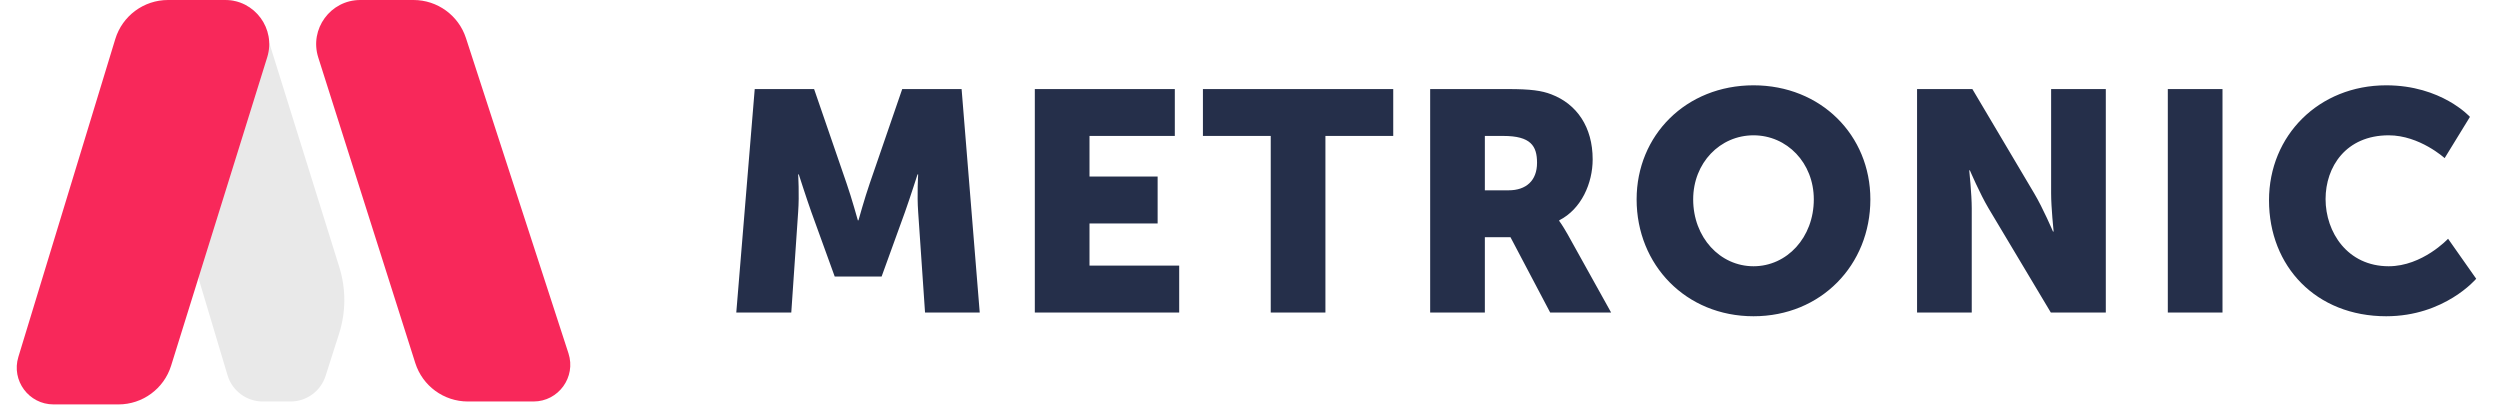
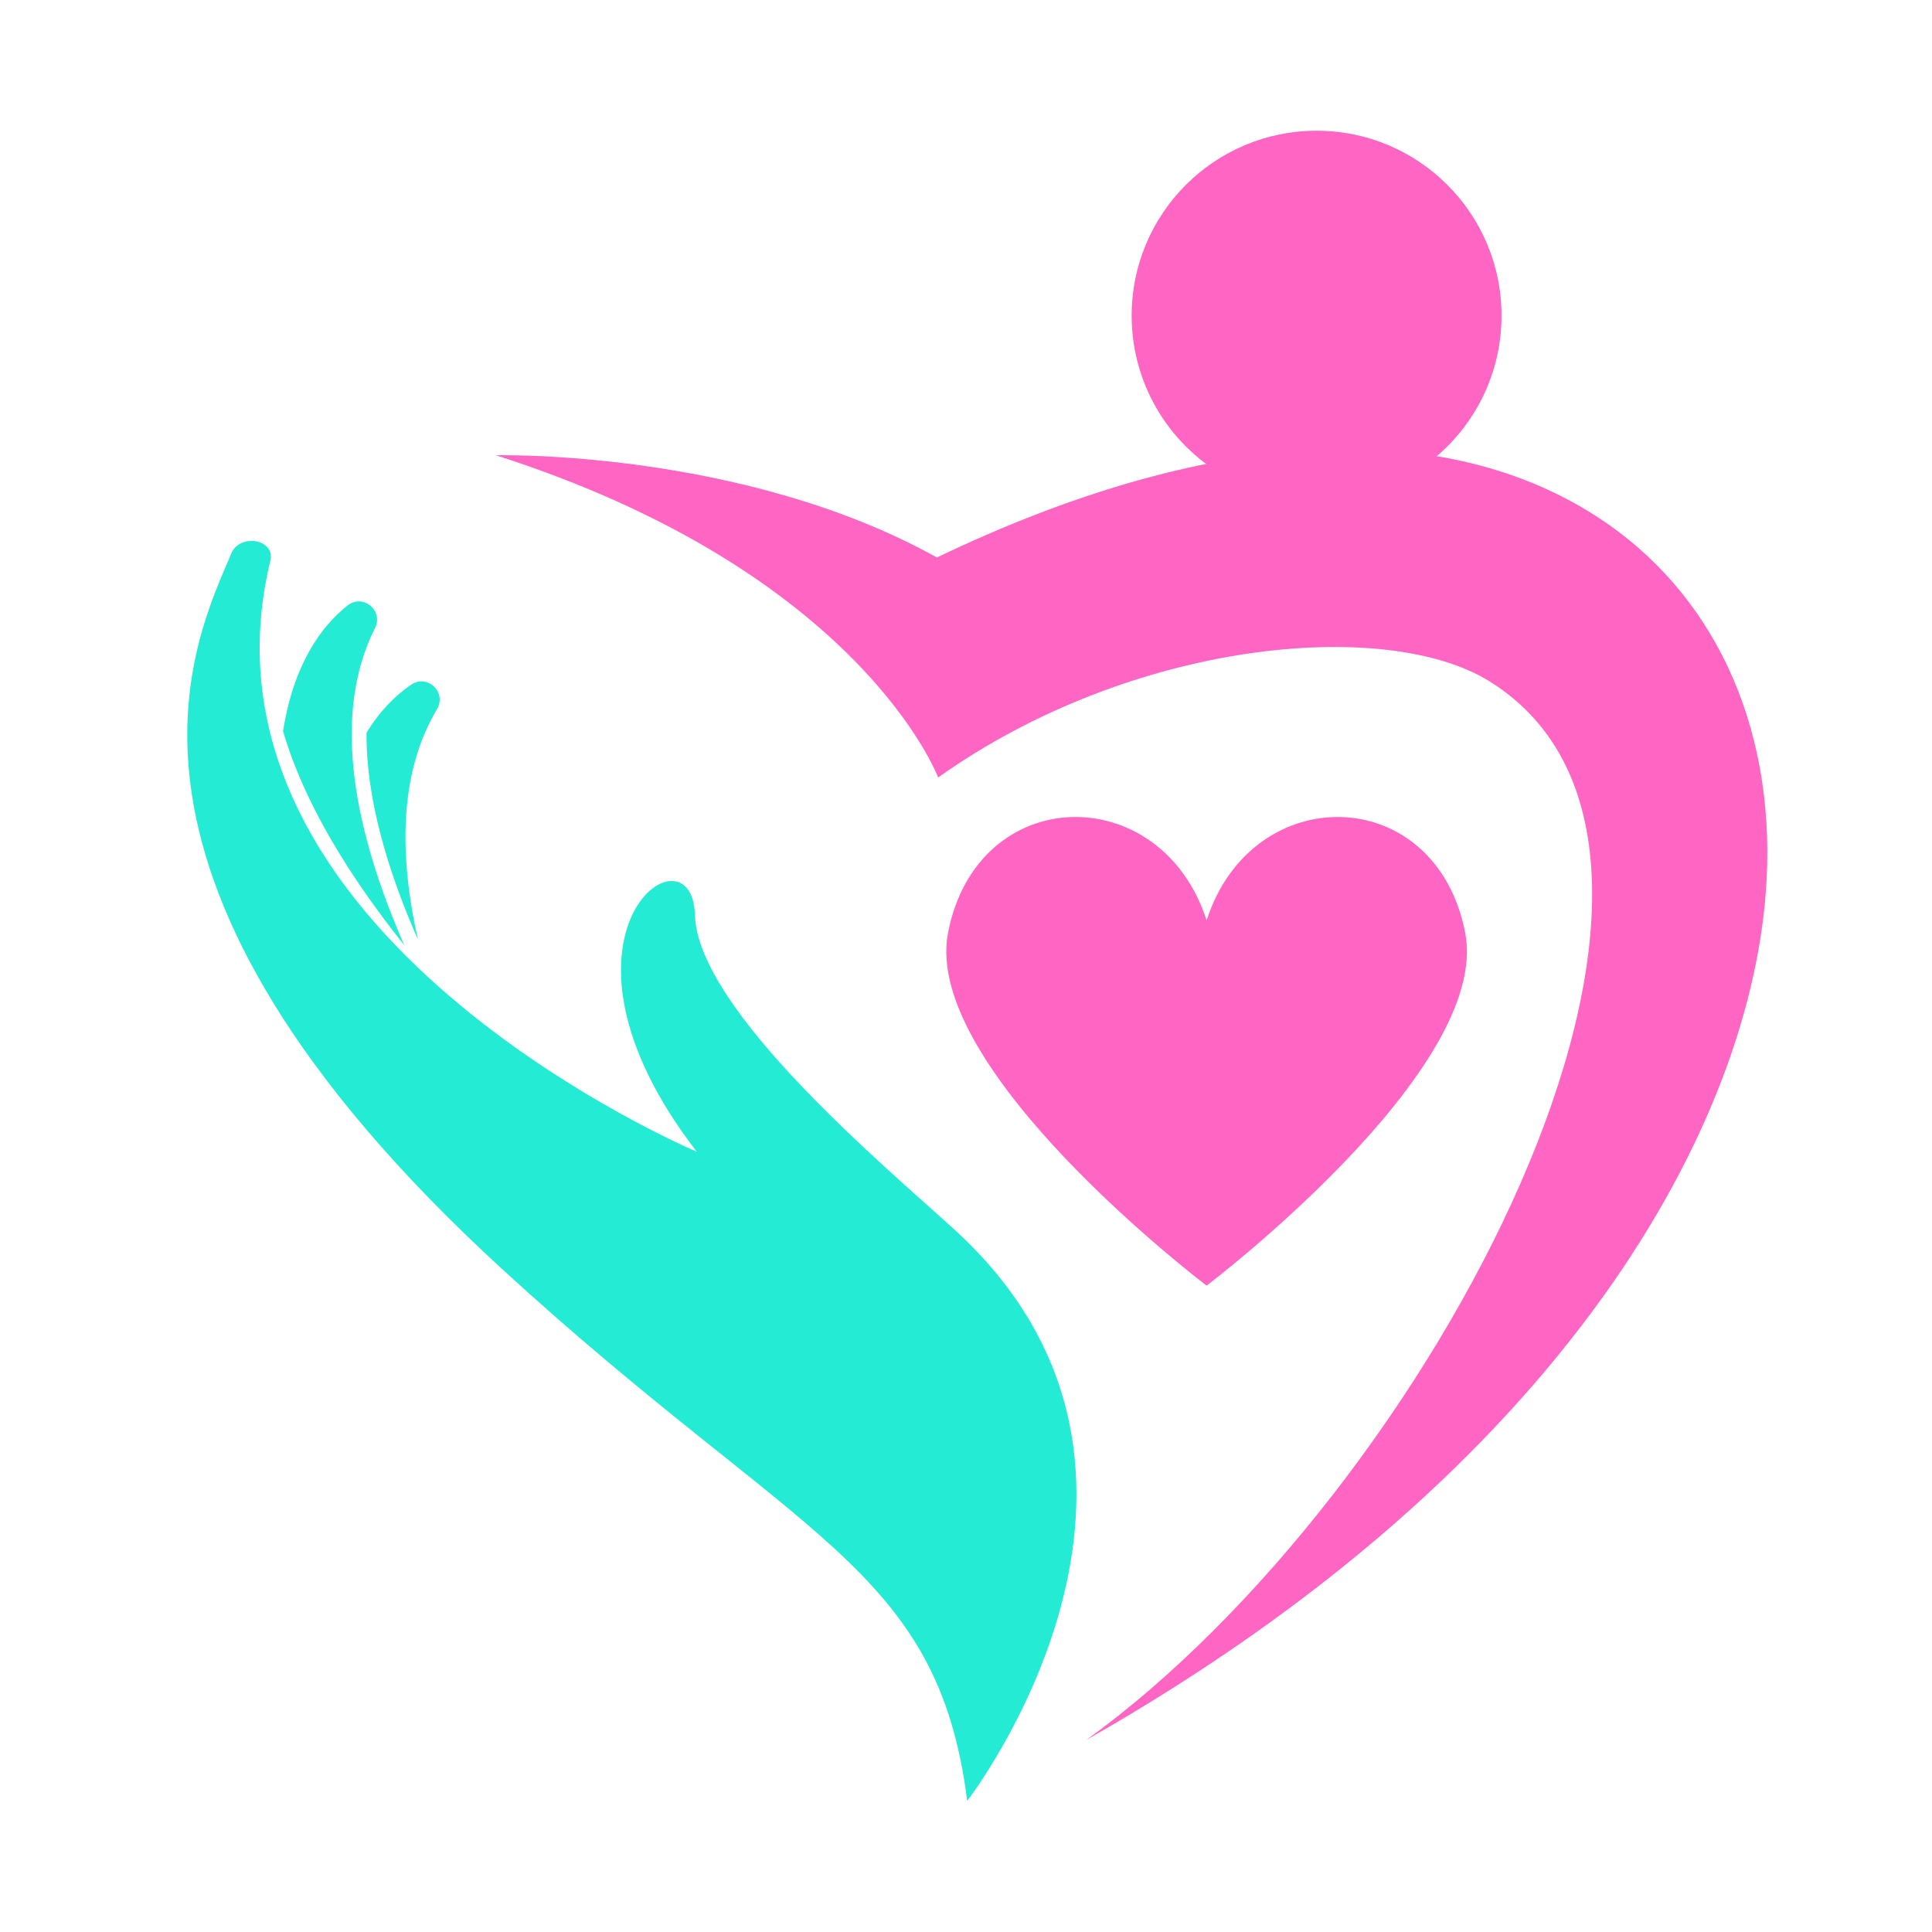
- <svg xmlns="http://www.w3.org/2000/svg" width="136" height="22" viewBox="0 0 136 22" fill="none">
-   <path d="M40.054 17H43.046L43.42 11.526C43.488 10.608 43.42 9.486 43.42 9.486H43.454C43.454 9.486 43.862 10.761 44.134 11.526L45.409 15.045H47.959L49.234 11.526C49.506 10.761 49.914 9.486 49.914 9.486H49.948C49.948 9.486 49.88 10.608 49.948 11.526L50.322 17H53.297L52.311 4.845H49.081L47.313 9.979C47.041 10.761 46.701 11.985 46.701 11.985H46.667C46.667 11.985 46.327 10.761 46.055 9.979L44.287 4.845H41.057L40.054 17ZM56.294 17H64.148V14.45H59.269V12.155H62.975V9.605H59.269V7.395H63.91V4.845H56.294V17ZM69.128 17H72.103V7.395H75.792V4.845H65.439V7.395H69.128V17ZM77.801 17H80.776V12.903H82.17L84.329 17H87.644L85.281 12.75C84.992 12.24 84.822 12.019 84.822 12.019V11.985C86.029 11.373 86.641 9.962 86.641 8.67C86.641 6.902 85.774 5.661 84.397 5.134C83.87 4.93 83.275 4.845 82.034 4.845H77.801V17ZM80.776 10.353V7.395H81.779C83.275 7.395 83.615 7.939 83.615 8.857C83.615 9.826 83.02 10.353 82.068 10.353H80.776ZM89.032 10.846C89.032 14.416 91.719 17.204 95.391 17.204C99.062 17.204 101.748 14.416 101.748 10.846C101.748 7.361 99.062 4.641 95.391 4.641C91.719 4.641 89.032 7.361 89.032 10.846ZM92.109 10.846C92.109 8.857 93.572 7.361 95.391 7.361C97.21 7.361 98.671 8.857 98.671 10.846C98.671 12.92 97.21 14.484 95.391 14.484C93.572 14.484 92.109 12.92 92.109 10.846ZM104.288 17H107.263V11.339C107.263 10.574 107.127 9.265 107.127 9.265H107.161C107.161 9.265 107.705 10.54 108.181 11.339L111.564 17H114.556V4.845H111.581V10.523C111.581 11.288 111.717 12.597 111.717 12.597H111.683C111.683 12.597 111.139 11.322 110.663 10.523L107.297 4.845H104.288V17ZM117.929 17H120.904V4.845H117.929V17ZM123.434 10.897C123.434 14.501 126.001 17.204 129.809 17.204C132.988 17.204 134.705 15.164 134.705 15.164L133.175 12.988C133.175 12.988 131.781 14.484 129.945 14.484C127.701 14.484 126.511 12.631 126.511 10.829C126.511 9.078 127.616 7.361 129.945 7.361C131.628 7.361 132.988 8.602 132.988 8.602L134.365 6.358C134.365 6.358 132.818 4.641 129.809 4.641C126.154 4.641 123.434 7.361 123.434 10.897Z" fill="#252F4A" />
-   <path d="M25.348 2.072L30.925 19.222C31.345 20.514 30.382 21.841 29.023 21.841H25.45C24.143 21.841 22.986 20.994 22.591 19.748L17.313 3.126C16.822 1.579 17.977 0 19.6 0H22.495C23.794 0 24.946 0.837 25.348 2.072Z" fill="#F8285A" />
-   <path d="M18.459 14.534L14.4 1.534C14.115 0.621 13.27 0 12.314 0C11.383 0 10.616 0.729 10.569 1.659L10.086 11.136C10.039 12.048 10.149 12.962 10.411 13.836L12.378 20.414C12.632 21.261 13.411 21.841 14.294 21.841H15.807C16.678 21.841 17.448 21.277 17.713 20.448L18.448 18.144C18.822 16.97 18.826 15.71 18.459 14.534Z" fill="#E9E9E9" />
-   <path d="M9.14 0H12.246C13.864 0 15.018 1.569 14.537 3.114L9.309 19.892C8.918 21.146 7.758 22 6.445 22H2.912C1.568 22 0.607 20.702 0.999 19.417L6.271 2.125C6.656 0.863 7.82 0 9.14 0Z" fill="#F8285A" />
+ <svg xmlns="http://www.w3.org/2000/svg" width="2000" zoomAndPan="magnify" viewBox="0 0 1500 1500" height="2000" preserveAspectRatio="xMidYMid meet" version="1.0">
+   <defs>
+     <clipPath id="9fbf17321c">
+       <path d="M 145 419 L 836 419 L 836 1398.691 L 145 1398.691 Z M 145 419 " clip-rule="nonzero" />
+     </clipPath>
+     <clipPath id="e346b1ebee">
+       <path d="M 878 101.191 L 1166 101.191 L 1166 389 L 878 389 Z M 878 101.191 " clip-rule="nonzero" />
+     </clipPath>
+   </defs>
+   <path fill="#24ebd3" d="M 219.754 567.645 C 228.031 515.688 249.145 486.512 269.766 470.152 C 281.77 460.625 298.004 474.016 291.105 487.715 C 256.258 556.918 276.324 648.148 313.914 733.93 C 271.938 681.34 236.18 624.027 219.754 567.645 " fill-opacity="1" fill-rule="nonzero" />
+   <g clip-path="url(#9fbf17321c)">
+     <path fill="#24ebd3" d="M 741.285 954.898 C 689.164 907.266 541.645 784.422 539.547 710.363 C 537.438 636.32 410.539 724.871 540.922 894.172 C 540.922 894.172 139.441 725.098 209.91 435.301 C 213.953 418.672 186.258 413.809 179.625 429.578 C 150.902 497.836 57.047 680.508 390.699 986.086 C 620.555 1196.594 727.879 1215.988 750.938 1398.18 C 750.938 1398.18 948.027 1143.828 741.285 954.898 " fill-opacity="1" fill-rule="nonzero" />
+   </g>
+   <path fill="#24ebd3" d="M 284.574 568.848 C 284.156 619.34 300.609 675.25 324.516 729.547 C 309.719 663.867 309.77 600.121 339.234 550.652 C 347.082 537.473 331.844 522.969 319.184 531.621 C 307.395 539.684 295.188 551.523 284.574 568.848 " fill-opacity="1" fill-rule="nonzero" />
+   <path fill="#ff66c4" d="M 1239.352 400.809 C 1116.117 321.492 935.316 333.082 727.41 432.824 C 576.102 348.672 385.066 353.473 385.066 353.473 C 668.781 444.41 728.359 603.656 728.359 603.656 C 878.609 496.734 1076.418 478.918 1156.73 529.172 C 1372.141 663.93 1109.309 1158.902 843.469 1350.859 C 1216.52 1138.988 1361.816 870.875 1371.598 682.996 C 1377.902 561.809 1329.711 458.957 1239.352 400.809 " fill-opacity="1" fill-rule="nonzero" />
+   <g clip-path="url(#e346b1ebee)">
+     <path fill="#ff66c4" d="M 1165.789 245.086 C 1165.789 324.387 1101.5 388.676 1022.199 388.676 C 942.898 388.676 878.609 324.387 878.609 245.086 C 878.609 165.785 942.898 101.496 1022.199 101.496 C 1101.5 101.496 1165.789 165.785 1165.789 245.086 " fill-opacity="1" fill-rule="nonzero" />
+   </g>
+   <path fill="#ff66c4" d="M 1137.559 724.172 C 1114.781 607.012 972.008 605.051 936.805 714.578 C 901.598 605.055 758.824 607.012 736.047 724.172 C 715.383 830.469 936.805 998.172 936.805 998.172 C 936.805 998.172 1158.223 830.469 1137.559 724.172 Z M 1137.559 724.172 " fill-opacity="1" fill-rule="nonzero" />
</svg>
